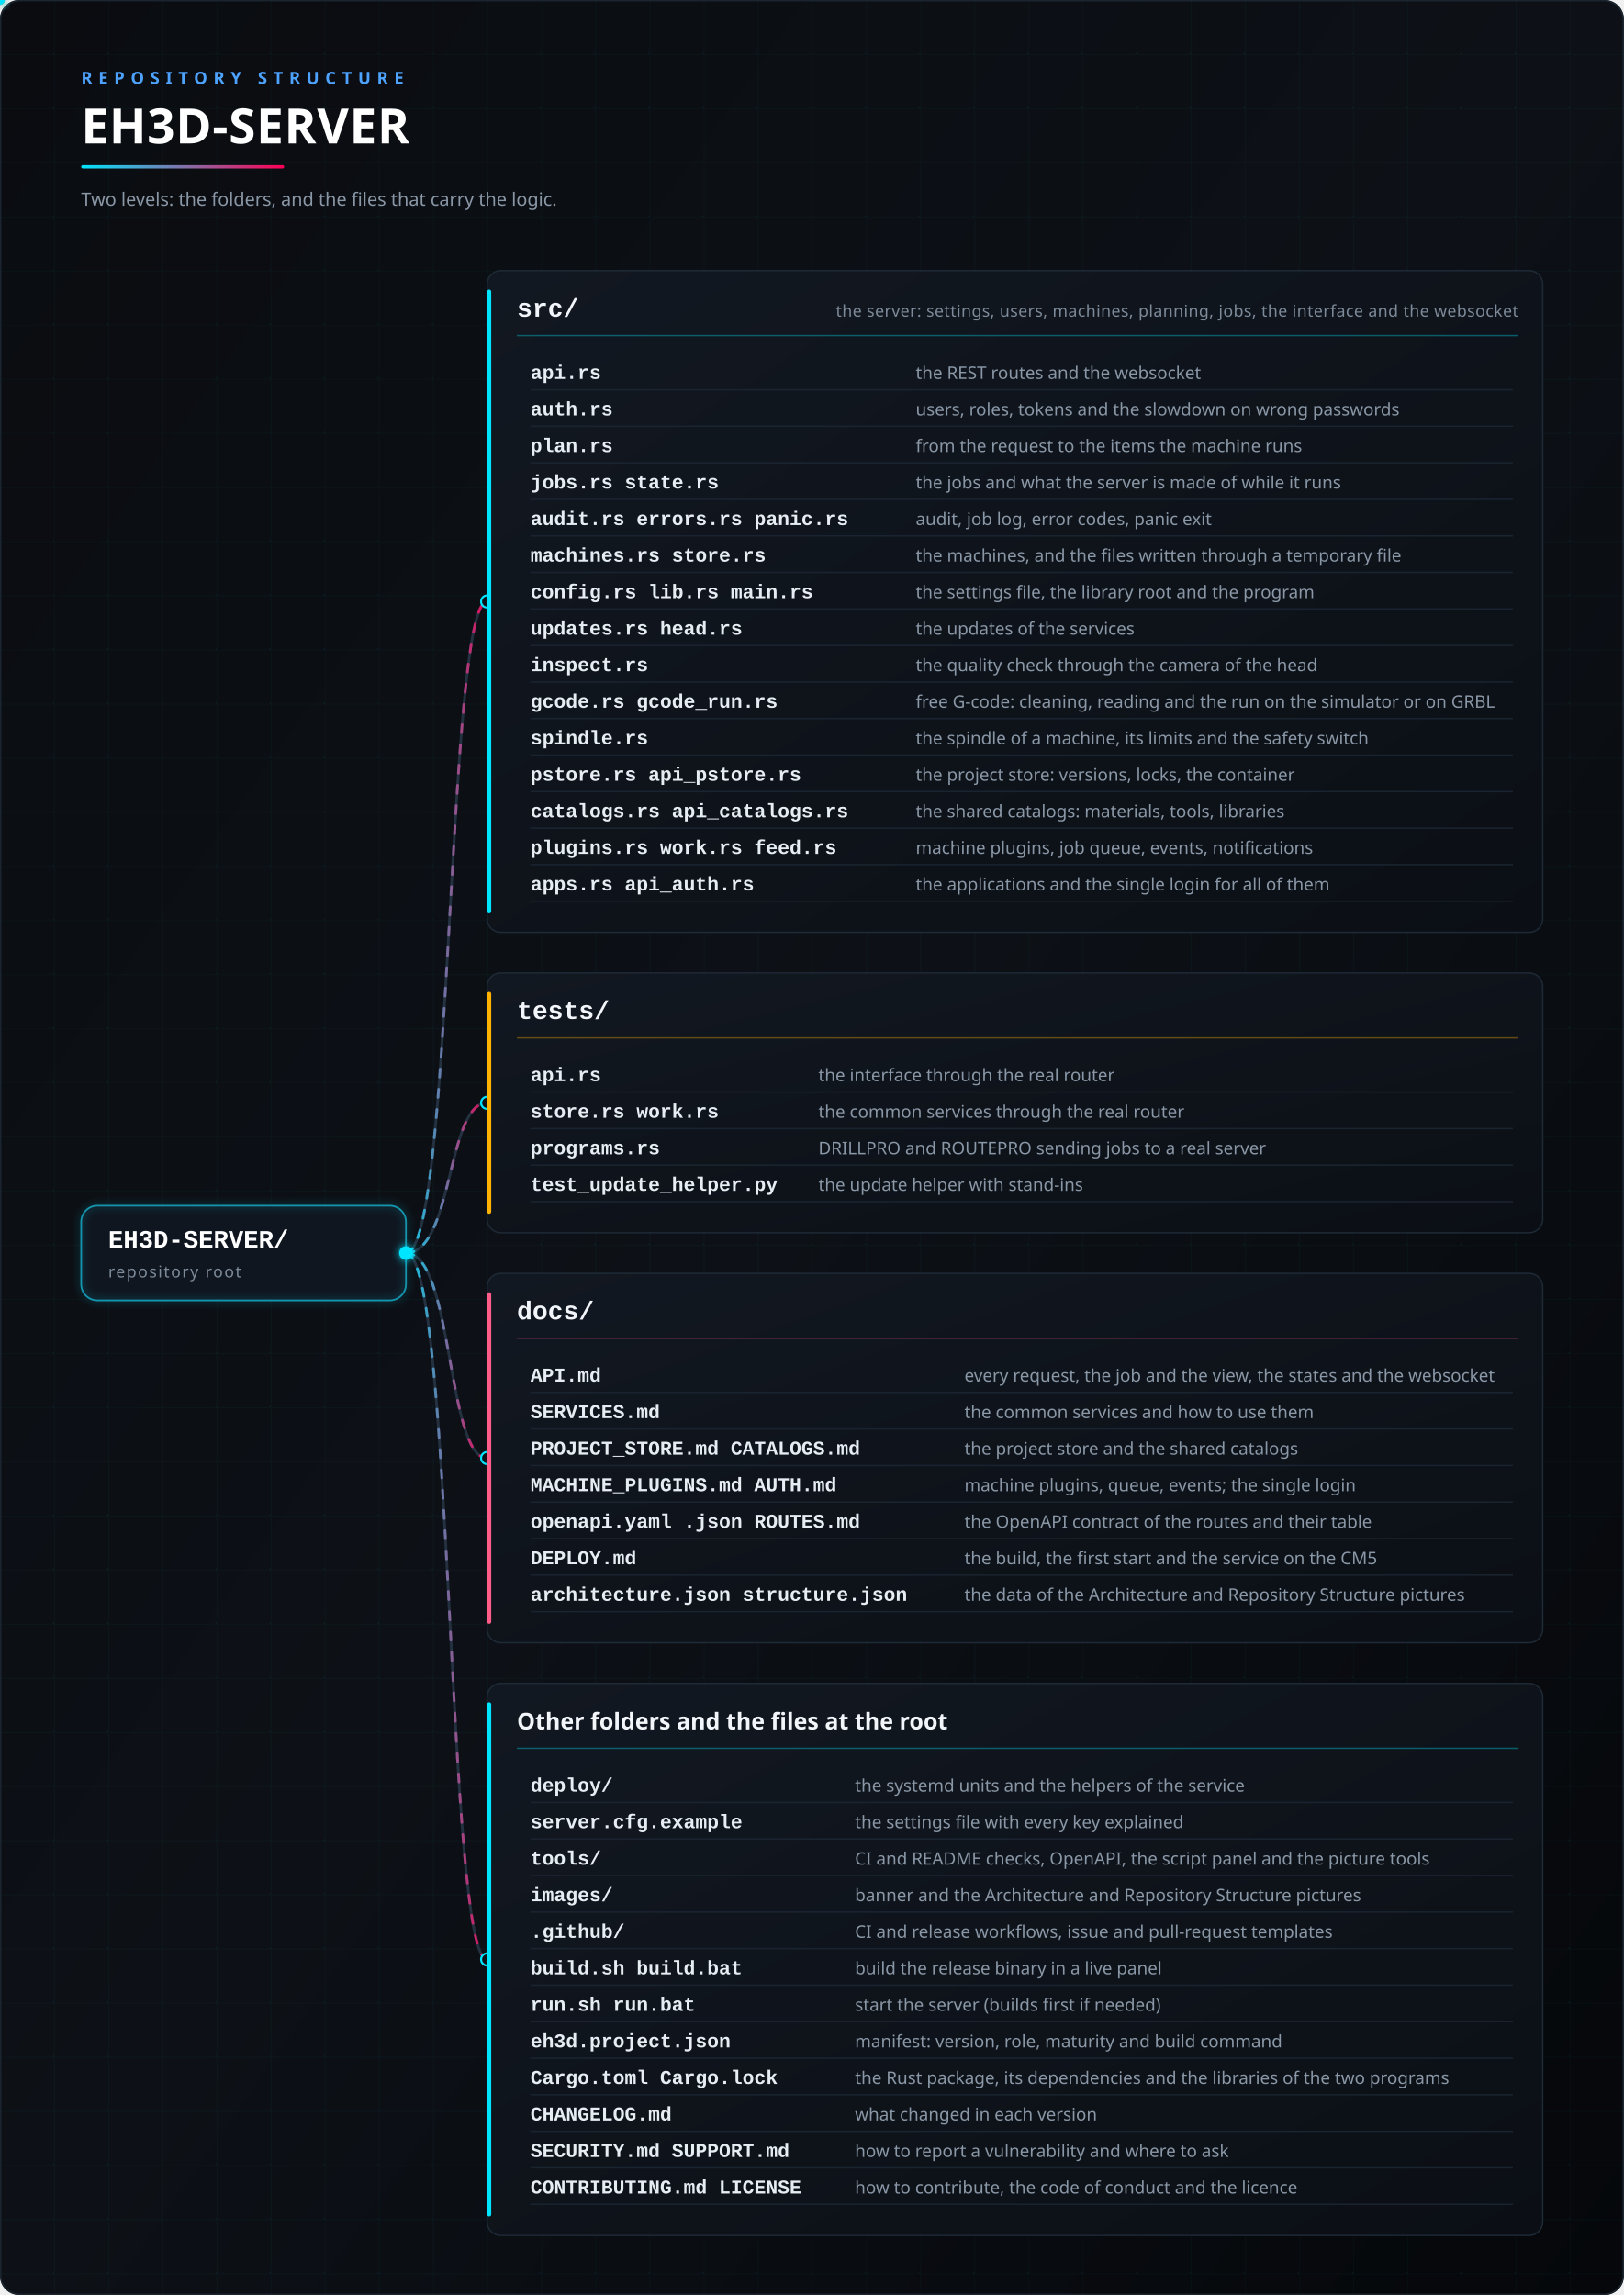
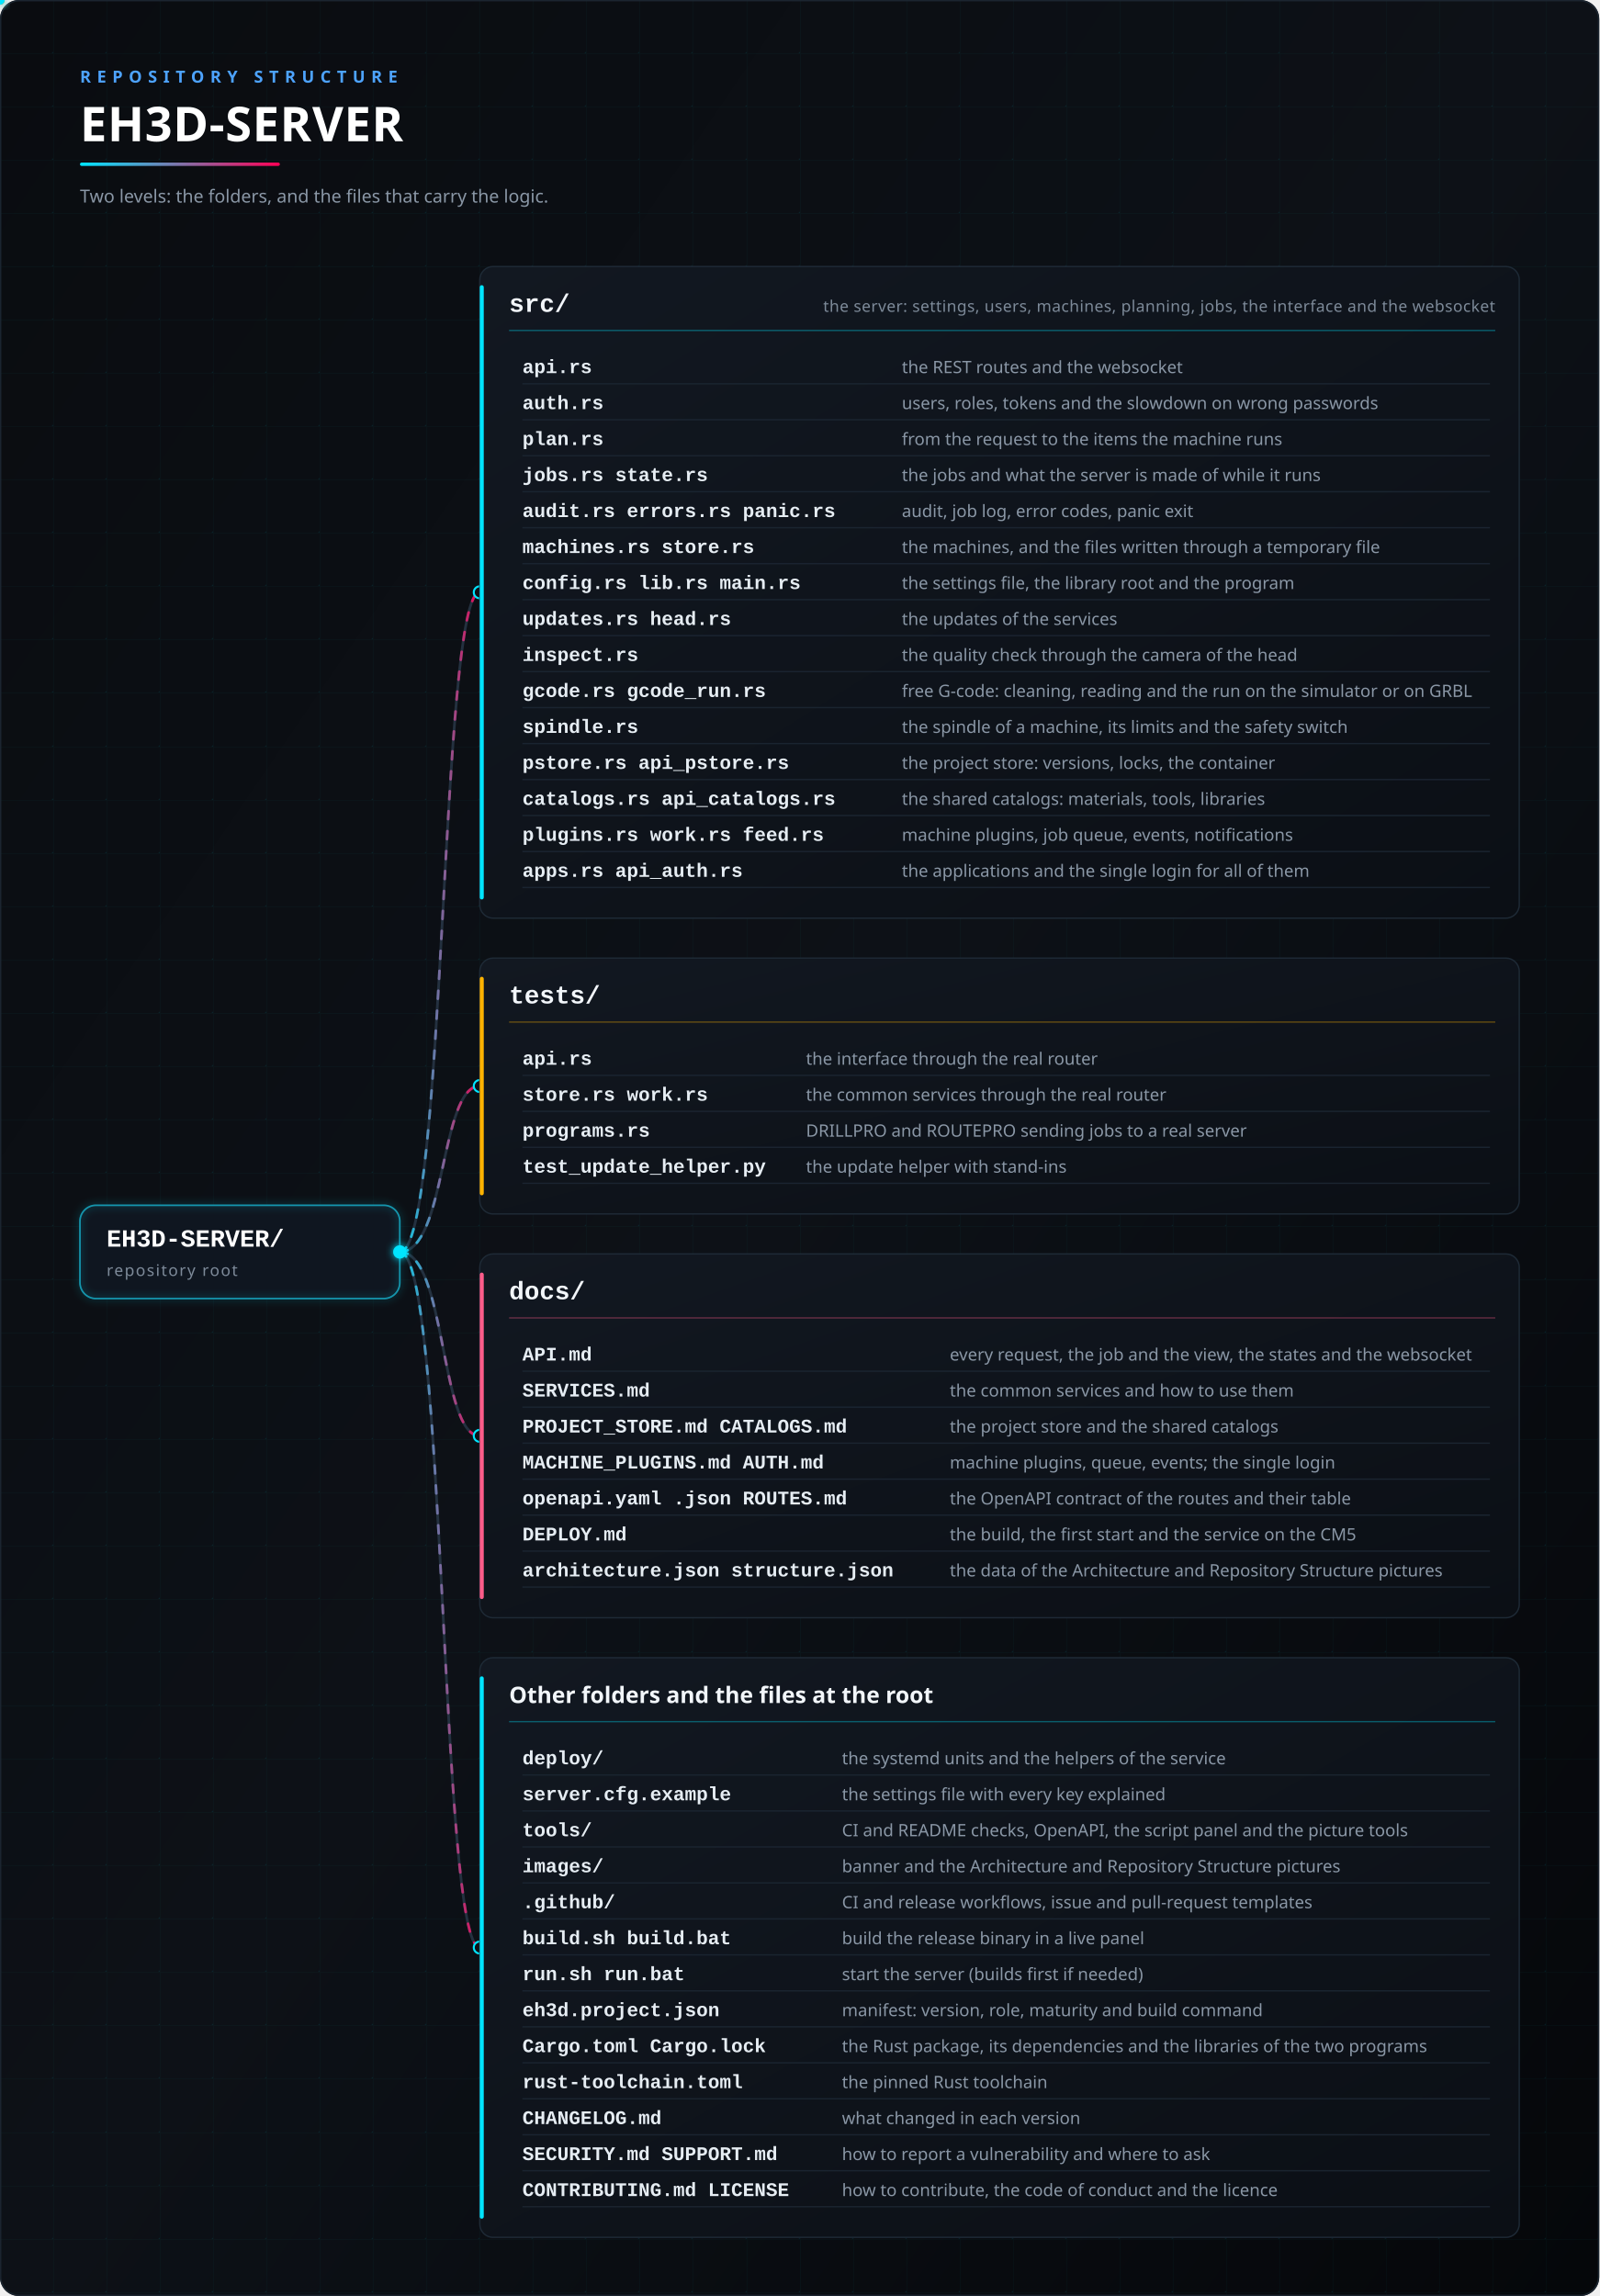
- <svg xmlns="http://www.w3.org/2000/svg" viewBox="0 0 1200 1696" width="100%" role="img" aria-labelledby="t d">
+ <svg xmlns="http://www.w3.org/2000/svg" viewBox="0 0 1200 1723" width="100%" role="img" aria-labelledby="t d">
  <defs>
    <linearGradient id="bg" x1="0" y1="0" x2="1" y2="1">
      <stop offset="0" stop-color="#0A0C10" />
      <stop offset="0.5" stop-color="#0D1117" />
      <stop offset="1" stop-color="#05070A" />
    </linearGradient>
    <linearGradient id="card" x1="0" y1="0" x2="1" y2="1">
      <stop offset="0" stop-color="#121821" />
      <stop offset="1" stop-color="#0B0F15" />
    </linearGradient>
    <linearGradient id="line" x1="0" y1="0" x2="1" y2="0">
      <stop offset="0" stop-color="#00E5FF" />
      <stop offset="1" stop-color="#FF0055" />
    </linearGradient>
    <filter id="glow" x="-50%" y="-50%" width="200%" height="200%">
      <feGaussianBlur stdDeviation="3" result="b" />
      <feMerge>
        <feMergeNode in="b" />
        <feMergeNode in="SourceGraphic" />
      </feMerge>
    </filter>
    <pattern id="grid" width="40" height="40" patternUnits="userSpaceOnUse">
      <path d="M40 0H0V40" fill="none" stroke="#00E5FF" stroke-opacity="0.035" />
      <circle cx="40" cy="40" r="1" fill="#00E5FF" fill-opacity="0.09" />
    </pattern>
  </defs>
-   <rect width="1200" height="1696" rx="14" fill="url(#bg)" />
-   <rect width="1200" height="1696" rx="14" fill="url(#grid)" />
-   <rect x="0.5" y="0.5" width="1199" height="1695" rx="14" fill="none" stroke="#1B2530" />
+   <rect width="1200" height="1723" rx="14" fill="url(#bg)" />
+   <rect width="1200" height="1723" rx="14" fill="url(#grid)" />
+   <rect x="0.5" y="0.5" width="1199" height="1722" rx="14" fill="none" stroke="#1B2530" />
  <text x="60" y="62" font-family="'Segoe UI','Noto Sans','Noto Sans CJK SC','Microsoft YaHei','Yu Gothic','Helvetica Neue',Helvetica,Arial,sans-serif" font-size="12.5" font-weight="600" fill="#4DA3FF" text-anchor="start" letter-spacing="4.5">REPOSITORY STRUCTURE</text>
  <text x="60" y="106" font-family="'Segoe UI','Noto Sans','Noto Sans CJK SC','Microsoft YaHei','Yu Gothic','Helvetica Neue',Helvetica,Arial,sans-serif" font-size="36" font-weight="700" fill="#FFFFFF" text-anchor="start" letter-spacing="0.5">EH3D-SERVER</text>
  <rect x="60" y="122" width="150" height="2.5" rx="1.25" fill="url(#line)">
    <animate attributeName="width" values="40;150;150" keyTimes="0;0.4;1" dur="3s" repeatCount="indefinite" />
  </rect>
  <text x="60" y="152" font-family="'Segoe UI','Noto Sans','Noto Sans CJK SC','Microsoft YaHei','Yu Gothic','Helvetica Neue',Helvetica,Arial,sans-serif" font-size="13.5" font-weight="400" fill="#8A97A6" text-anchor="start">Two levels: the folders, and the files that carry the logic.</text>
-   <path id="c0" d="M300,926 C335,926 330,444.5 360,444.5" fill="none" stroke="#243140" stroke-width="2" />
-   <path d="M300,926 C335,926 330,444.5 360,444.5" fill="none" stroke="url(#line)" stroke-width="2" stroke-linecap="round" stroke-dasharray="6 9" opacity="0.9">
+   <path id="c0" d="M300,939.5 C335,939.5 330,444.5 360,444.5" fill="none" stroke="#243140" stroke-width="2" />
+   <path d="M300,939.5 C335,939.5 330,444.5 360,444.5" fill="none" stroke="url(#line)" stroke-width="2" stroke-linecap="round" stroke-dasharray="6 9" opacity="0.9">
    <animate attributeName="stroke-dashoffset" from="0" to="-30" dur="1.6s" repeatCount="indefinite" />
  </path>
  <circle cx="360" cy="444.5" r="4.5" fill="#0D1117" stroke="#00E5FF" stroke-width="1.5" />
-   <path id="c1" d="M300,926 C335,926 330,815 360,815" fill="none" stroke="#243140" stroke-width="2" />
-   <path d="M300,926 C335,926 330,815 360,815" fill="none" stroke="url(#line)" stroke-width="2" stroke-linecap="round" stroke-dasharray="6 9" opacity="0.9">
+   <path id="c1" d="M300,939.5 C335,939.5 330,815 360,815" fill="none" stroke="#243140" stroke-width="2" />
+   <path d="M300,939.5 C335,939.5 330,815 360,815" fill="none" stroke="url(#line)" stroke-width="2" stroke-linecap="round" stroke-dasharray="6 9" opacity="0.9">
    <animate attributeName="stroke-dashoffset" from="0" to="-30" dur="1.6s" repeatCount="indefinite" />
  </path>
  <circle cx="360" cy="815" r="4.5" fill="#0D1117" stroke="#00E5FF" stroke-width="1.5" />
-   <path id="c2" d="M300,926 C335,926 330,1077.5 360,1077.5" fill="none" stroke="#243140" stroke-width="2" />
-   <path d="M300,926 C335,926 330,1077.5 360,1077.5" fill="none" stroke="url(#line)" stroke-width="2" stroke-linecap="round" stroke-dasharray="6 9" opacity="0.9">
+   <path id="c2" d="M300,939.5 C335,939.5 330,1077.5 360,1077.5" fill="none" stroke="#243140" stroke-width="2" />
+   <path d="M300,939.5 C335,939.5 330,1077.5 360,1077.5" fill="none" stroke="url(#line)" stroke-width="2" stroke-linecap="round" stroke-dasharray="6 9" opacity="0.9">
    <animate attributeName="stroke-dashoffset" from="0" to="-30" dur="1.6s" repeatCount="indefinite" />
  </path>
  <circle cx="360" cy="1077.5" r="4.5" fill="#0D1117" stroke="#00E5FF" stroke-width="1.5" />
-   <path id="c3" d="M300,926 C335,926 330,1448 360,1448" fill="none" stroke="#243140" stroke-width="2" />
-   <path d="M300,926 C335,926 330,1448 360,1448" fill="none" stroke="url(#line)" stroke-width="2" stroke-linecap="round" stroke-dasharray="6 9" opacity="0.9">
-     <animate attributeName="stroke-dashoffset" from="0" to="-30" dur="1.6s" repeatCount="indefinite" />
-   </path>
-   <circle cx="360" cy="1448" r="4.5" fill="#0D1117" stroke="#00E5FF" stroke-width="1.5" />
+   <path id="c3" d="M300,939.5 C335,939.5 330,1461.5 360,1461.5" fill="none" stroke="#243140" stroke-width="2" />
+   <path d="M300,939.5 C335,939.5 330,1461.5 360,1461.5" fill="none" stroke="url(#line)" stroke-width="2" stroke-linecap="round" stroke-dasharray="6 9" opacity="0.9">
+     <animate attributeName="stroke-dashoffset" from="0" to="-30" dur="1.6s" repeatCount="indefinite" />
+   </path>
+   <circle cx="360" cy="1461.5" r="4.5" fill="#0D1117" stroke="#00E5FF" stroke-width="1.5" />
  <circle r="3.5" fill="#00E5FF" filter="url(#glow)">
    <animateMotion dur="3.4s" repeatCount="indefinite">
      <mpath href="#c0" />
    </animateMotion>
  </circle>
  <circle r="3.5" fill="#4DA3FF" filter="url(#glow)">
    <animateMotion dur="4.2s" repeatCount="indefinite">
      <mpath href="#c1" />
    </animateMotion>
  </circle>
  <circle r="3.5" fill="#FFB300" filter="url(#glow)">
    <animateMotion dur="5.0s" repeatCount="indefinite">
      <mpath href="#c2" />
    </animateMotion>
  </circle>
  <circle r="3.5" fill="#00E5FF" filter="url(#glow)">
    <animateMotion dur="5.8s" repeatCount="indefinite">
      <mpath href="#c3" />
    </animateMotion>
  </circle>
-   <rect x="60" y="891" width="240" height="70" rx="12" fill="#0F1620" stroke="#2A3A4C" stroke-width="1.2" />
-   <rect x="60" y="891" width="240" height="70" rx="12" fill="none" stroke="#00E5FF" stroke-opacity="0.5" stroke-width="1.2" filter="url(#glow)">
+   <rect x="60" y="904.5" width="240" height="70" rx="12" fill="#0F1620" stroke="#2A3A4C" stroke-width="1.2" />
+   <rect x="60" y="904.5" width="240" height="70" rx="12" fill="none" stroke="#00E5FF" stroke-opacity="0.5" stroke-width="1.2" filter="url(#glow)">
    <animate attributeName="stroke-opacity" values="0.15;0.6;0.15" dur="3.6s" repeatCount="indefinite" />
  </rect>
-   <text x="80" y="922" font-family="'JetBrains Mono','Cascadia Code','SFMono-Regular',Consolas,'Liberation Mono',monospace" font-size="18.5" font-weight="700" fill="#FFFFFF" text-anchor="start">EH3D-SERVER/</text>
-   <text x="80" y="944" font-family="'Segoe UI','Noto Sans','Noto Sans CJK SC','Microsoft YaHei','Yu Gothic','Helvetica Neue',Helvetica,Arial,sans-serif" font-size="12" font-weight="400" fill="#7D8A99" text-anchor="start" letter-spacing="1">repository root</text>
-   <circle cx="300" cy="926" r="5" fill="#00E5FF" filter="url(#glow)" />
+   <text x="80" y="935.5" font-family="'JetBrains Mono','Cascadia Code','SFMono-Regular',Consolas,'Liberation Mono',monospace" font-size="18.5" font-weight="700" fill="#FFFFFF" text-anchor="start">EH3D-SERVER/</text>
+   <text x="80" y="957.5" font-family="'Segoe UI','Noto Sans','Noto Sans CJK SC','Microsoft YaHei','Yu Gothic','Helvetica Neue',Helvetica,Arial,sans-serif" font-size="12" font-weight="400" fill="#7D8A99" text-anchor="start" letter-spacing="1">repository root</text>
+   <circle cx="300" cy="939.5" r="5" fill="#00E5FF" filter="url(#glow)" />
  <rect x="360" y="200" width="780" height="489" rx="10" fill="url(#card)" stroke="#1E2A36" stroke-width="1" />
  <rect x="360" y="214" width="3" height="461" rx="1.5" fill="#00E5FF">
    <animate attributeName="opacity" values="0.55;1;0.55" dur="4s" begin="0s" repeatCount="indefinite" />
  </rect>
  <text x="382" y="234" font-family="'JetBrains Mono','Cascadia Code','SFMono-Regular',Consolas,'Liberation Mono',monospace" font-size="19" font-weight="700" fill="#F2F6FA" text-anchor="start">src/</text>
  <text x="1122" y="234" font-family="'Segoe UI','Noto Sans','Noto Sans CJK SC','Microsoft YaHei','Yu Gothic','Helvetica Neue',Helvetica,Arial,sans-serif" font-size="12" font-weight="400" fill="#7D8A99" text-anchor="end" letter-spacing="0.3">the server: settings, users, machines, planning, jobs, the interface and the websocket</text>
  <line x1="382" y1="248" x2="1122" y2="248" stroke="#00E5FF" stroke-opacity="0.35" stroke-width="1" />
  <text x="392" y="280" font-family="'JetBrains Mono','Cascadia Code','SFMono-Regular',Consolas,'Liberation Mono',monospace" font-size="14.5" font-weight="600" fill="#E6EDF3" text-anchor="start">api.rs</text>
  <text x="676.71" y="280" font-family="'Segoe UI','Noto Sans','Noto Sans CJK SC','Microsoft YaHei','Yu Gothic','Helvetica Neue',Helvetica,Arial,sans-serif" font-size="12.8" font-weight="400" fill="#8A97A6" text-anchor="start">the REST routes and the websocket</text>
  <line x1="392" y1="288" x2="1118" y2="288" stroke="#1A2430" stroke-width="1" />
  <text x="392" y="307" font-family="'JetBrains Mono','Cascadia Code','SFMono-Regular',Consolas,'Liberation Mono',monospace" font-size="14.5" font-weight="600" fill="#E6EDF3" text-anchor="start">auth.rs</text>
  <text x="676.71" y="307" font-family="'Segoe UI','Noto Sans','Noto Sans CJK SC','Microsoft YaHei','Yu Gothic','Helvetica Neue',Helvetica,Arial,sans-serif" font-size="12.8" font-weight="400" fill="#8A97A6" text-anchor="start">users, roles, tokens and the slowdown on wrong passwords</text>
  <line x1="392" y1="315" x2="1118" y2="315" stroke="#1A2430" stroke-width="1" />
  <text x="392" y="334" font-family="'JetBrains Mono','Cascadia Code','SFMono-Regular',Consolas,'Liberation Mono',monospace" font-size="14.5" font-weight="600" fill="#E6EDF3" text-anchor="start">plan.rs</text>
  <text x="676.71" y="334" font-family="'Segoe UI','Noto Sans','Noto Sans CJK SC','Microsoft YaHei','Yu Gothic','Helvetica Neue',Helvetica,Arial,sans-serif" font-size="12.8" font-weight="400" fill="#8A97A6" text-anchor="start">from the request to the items the machine runs</text>
  <line x1="392" y1="342" x2="1118" y2="342" stroke="#1A2430" stroke-width="1" />
  <text x="392" y="361" font-family="'JetBrains Mono','Cascadia Code','SFMono-Regular',Consolas,'Liberation Mono',monospace" font-size="14.5" font-weight="600" fill="#E6EDF3" text-anchor="start">jobs.rs  state.rs</text>
  <text x="676.71" y="361" font-family="'Segoe UI','Noto Sans','Noto Sans CJK SC','Microsoft YaHei','Yu Gothic','Helvetica Neue',Helvetica,Arial,sans-serif" font-size="12.8" font-weight="400" fill="#8A97A6" text-anchor="start">the jobs and what the server is made of while it runs</text>
  <line x1="392" y1="369" x2="1118" y2="369" stroke="#1A2430" stroke-width="1" />
  <text x="392" y="388" font-family="'JetBrains Mono','Cascadia Code','SFMono-Regular',Consolas,'Liberation Mono',monospace" font-size="14.5" font-weight="600" fill="#E6EDF3" text-anchor="start">audit.rs  errors.rs  panic.rs</text>
  <text x="676.71" y="388" font-family="'Segoe UI','Noto Sans','Noto Sans CJK SC','Microsoft YaHei','Yu Gothic','Helvetica Neue',Helvetica,Arial,sans-serif" font-size="12.8" font-weight="400" fill="#8A97A6" text-anchor="start">audit, job log, error codes, panic exit</text>
  <line x1="392" y1="396" x2="1118" y2="396" stroke="#1A2430" stroke-width="1" />
  <text x="392" y="415" font-family="'JetBrains Mono','Cascadia Code','SFMono-Regular',Consolas,'Liberation Mono',monospace" font-size="14.5" font-weight="600" fill="#E6EDF3" text-anchor="start">machines.rs  store.rs</text>
  <text x="676.71" y="415" font-family="'Segoe UI','Noto Sans','Noto Sans CJK SC','Microsoft YaHei','Yu Gothic','Helvetica Neue',Helvetica,Arial,sans-serif" font-size="12.8" font-weight="400" fill="#8A97A6" text-anchor="start">the machines, and the files written through a temporary file</text>
  <line x1="392" y1="423" x2="1118" y2="423" stroke="#1A2430" stroke-width="1" />
  <text x="392" y="442" font-family="'JetBrains Mono','Cascadia Code','SFMono-Regular',Consolas,'Liberation Mono',monospace" font-size="14.5" font-weight="600" fill="#E6EDF3" text-anchor="start">config.rs  lib.rs  main.rs</text>
  <text x="676.71" y="442" font-family="'Segoe UI','Noto Sans','Noto Sans CJK SC','Microsoft YaHei','Yu Gothic','Helvetica Neue',Helvetica,Arial,sans-serif" font-size="12.8" font-weight="400" fill="#8A97A6" text-anchor="start">the settings file, the library root and the program</text>
  <line x1="392" y1="450" x2="1118" y2="450" stroke="#1A2430" stroke-width="1" />
  <text x="392" y="469" font-family="'JetBrains Mono','Cascadia Code','SFMono-Regular',Consolas,'Liberation Mono',monospace" font-size="14.5" font-weight="600" fill="#E6EDF3" text-anchor="start">updates.rs  head.rs</text>
  <text x="676.71" y="469" font-family="'Segoe UI','Noto Sans','Noto Sans CJK SC','Microsoft YaHei','Yu Gothic','Helvetica Neue',Helvetica,Arial,sans-serif" font-size="12.8" font-weight="400" fill="#8A97A6" text-anchor="start">the updates of the services</text>
  <line x1="392" y1="477" x2="1118" y2="477" stroke="#1A2430" stroke-width="1" />
  <text x="392" y="496" font-family="'JetBrains Mono','Cascadia Code','SFMono-Regular',Consolas,'Liberation Mono',monospace" font-size="14.5" font-weight="600" fill="#E6EDF3" text-anchor="start">inspect.rs</text>
  <text x="676.71" y="496" font-family="'Segoe UI','Noto Sans','Noto Sans CJK SC','Microsoft YaHei','Yu Gothic','Helvetica Neue',Helvetica,Arial,sans-serif" font-size="12.8" font-weight="400" fill="#8A97A6" text-anchor="start">the quality check through the camera of the head</text>
  <line x1="392" y1="504" x2="1118" y2="504" stroke="#1A2430" stroke-width="1" />
  <text x="392" y="523" font-family="'JetBrains Mono','Cascadia Code','SFMono-Regular',Consolas,'Liberation Mono',monospace" font-size="14.5" font-weight="600" fill="#E6EDF3" text-anchor="start">gcode.rs  gcode_run.rs</text>
  <text x="676.71" y="523" font-family="'Segoe UI','Noto Sans','Noto Sans CJK SC','Microsoft YaHei','Yu Gothic','Helvetica Neue',Helvetica,Arial,sans-serif" font-size="12.8" font-weight="400" fill="#8A97A6" text-anchor="start">free G-code: cleaning, reading and the run on the simulator or on GRBL</text>
  <line x1="392" y1="531" x2="1118" y2="531" stroke="#1A2430" stroke-width="1" />
  <text x="392" y="550" font-family="'JetBrains Mono','Cascadia Code','SFMono-Regular',Consolas,'Liberation Mono',monospace" font-size="14.5" font-weight="600" fill="#E6EDF3" text-anchor="start">spindle.rs</text>
  <text x="676.71" y="550" font-family="'Segoe UI','Noto Sans','Noto Sans CJK SC','Microsoft YaHei','Yu Gothic','Helvetica Neue',Helvetica,Arial,sans-serif" font-size="12.8" font-weight="400" fill="#8A97A6" text-anchor="start">the spindle of a machine, its limits and the safety switch</text>
  <line x1="392" y1="558" x2="1118" y2="558" stroke="#1A2430" stroke-width="1" />
  <text x="392" y="577" font-family="'JetBrains Mono','Cascadia Code','SFMono-Regular',Consolas,'Liberation Mono',monospace" font-size="14.5" font-weight="600" fill="#E6EDF3" text-anchor="start">pstore.rs  api_pstore.rs</text>
  <text x="676.71" y="577" font-family="'Segoe UI','Noto Sans','Noto Sans CJK SC','Microsoft YaHei','Yu Gothic','Helvetica Neue',Helvetica,Arial,sans-serif" font-size="12.8" font-weight="400" fill="#8A97A6" text-anchor="start">the project store: versions, locks, the container</text>
  <line x1="392" y1="585" x2="1118" y2="585" stroke="#1A2430" stroke-width="1" />
  <text x="392" y="604" font-family="'JetBrains Mono','Cascadia Code','SFMono-Regular',Consolas,'Liberation Mono',monospace" font-size="14.5" font-weight="600" fill="#E6EDF3" text-anchor="start">catalogs.rs  api_catalogs.rs</text>
  <text x="676.71" y="604" font-family="'Segoe UI','Noto Sans','Noto Sans CJK SC','Microsoft YaHei','Yu Gothic','Helvetica Neue',Helvetica,Arial,sans-serif" font-size="12.8" font-weight="400" fill="#8A97A6" text-anchor="start">the shared catalogs: materials, tools, libraries</text>
  <line x1="392" y1="612" x2="1118" y2="612" stroke="#1A2430" stroke-width="1" />
  <text x="392" y="631" font-family="'JetBrains Mono','Cascadia Code','SFMono-Regular',Consolas,'Liberation Mono',monospace" font-size="14.5" font-weight="600" fill="#E6EDF3" text-anchor="start">plugins.rs  work.rs  feed.rs</text>
  <text x="676.71" y="631" font-family="'Segoe UI','Noto Sans','Noto Sans CJK SC','Microsoft YaHei','Yu Gothic','Helvetica Neue',Helvetica,Arial,sans-serif" font-size="12.8" font-weight="400" fill="#8A97A6" text-anchor="start">machine plugins, job queue, events, notifications</text>
  <line x1="392" y1="639" x2="1118" y2="639" stroke="#1A2430" stroke-width="1" />
  <text x="392" y="658" font-family="'JetBrains Mono','Cascadia Code','SFMono-Regular',Consolas,'Liberation Mono',monospace" font-size="14.5" font-weight="600" fill="#E6EDF3" text-anchor="start">apps.rs  api_auth.rs</text>
  <text x="676.71" y="658" font-family="'Segoe UI','Noto Sans','Noto Sans CJK SC','Microsoft YaHei','Yu Gothic','Helvetica Neue',Helvetica,Arial,sans-serif" font-size="12.8" font-weight="400" fill="#8A97A6" text-anchor="start">the applications and the single login for all of them</text>
  <line x1="392" y1="666" x2="1118" y2="666" stroke="#1A2430" stroke-width="1" />
  <rect x="360" y="719" width="780" height="192" rx="10" fill="url(#card)" stroke="#1E2A36" stroke-width="1" />
  <rect x="360" y="733" width="3" height="164" rx="1.5" fill="#FFB300">
    <animate attributeName="opacity" values="0.55;1;0.55" dur="4s" begin="0.6s" repeatCount="indefinite" />
  </rect>
  <text x="382" y="753" font-family="'JetBrains Mono','Cascadia Code','SFMono-Regular',Consolas,'Liberation Mono',monospace" font-size="19" font-weight="700" fill="#F2F6FA" text-anchor="start">tests/</text>
  <line x1="382" y1="767" x2="1122" y2="767" stroke="#FFB300" stroke-opacity="0.35" stroke-width="1" />
  <text x="392" y="799" font-family="'JetBrains Mono','Cascadia Code','SFMono-Regular',Consolas,'Liberation Mono',monospace" font-size="14.5" font-weight="600" fill="#E6EDF3" text-anchor="start">api.rs</text>
  <text x="604.79" y="799" font-family="'Segoe UI','Noto Sans','Noto Sans CJK SC','Microsoft YaHei','Yu Gothic','Helvetica Neue',Helvetica,Arial,sans-serif" font-size="12.8" font-weight="400" fill="#8A97A6" text-anchor="start">the interface through the real router</text>
  <line x1="392" y1="807" x2="1118" y2="807" stroke="#1A2430" stroke-width="1" />
  <text x="392" y="826" font-family="'JetBrains Mono','Cascadia Code','SFMono-Regular',Consolas,'Liberation Mono',monospace" font-size="14.5" font-weight="600" fill="#E6EDF3" text-anchor="start">store.rs  work.rs</text>
  <text x="604.79" y="826" font-family="'Segoe UI','Noto Sans','Noto Sans CJK SC','Microsoft YaHei','Yu Gothic','Helvetica Neue',Helvetica,Arial,sans-serif" font-size="12.8" font-weight="400" fill="#8A97A6" text-anchor="start">the common services through the real router</text>
  <line x1="392" y1="834" x2="1118" y2="834" stroke="#1A2430" stroke-width="1" />
  <text x="392" y="853" font-family="'JetBrains Mono','Cascadia Code','SFMono-Regular',Consolas,'Liberation Mono',monospace" font-size="14.5" font-weight="600" fill="#E6EDF3" text-anchor="start">programs.rs</text>
  <text x="604.79" y="853" font-family="'Segoe UI','Noto Sans','Noto Sans CJK SC','Microsoft YaHei','Yu Gothic','Helvetica Neue',Helvetica,Arial,sans-serif" font-size="12.8" font-weight="400" fill="#8A97A6" text-anchor="start">DRILLPRO and ROUTEPRO sending jobs to a real server</text>
  <line x1="392" y1="861" x2="1118" y2="861" stroke="#1A2430" stroke-width="1" />
  <text x="392" y="880" font-family="'JetBrains Mono','Cascadia Code','SFMono-Regular',Consolas,'Liberation Mono',monospace" font-size="14.5" font-weight="600" fill="#E6EDF3" text-anchor="start">test_update_helper.py</text>
  <text x="604.79" y="880" font-family="'Segoe UI','Noto Sans','Noto Sans CJK SC','Microsoft YaHei','Yu Gothic','Helvetica Neue',Helvetica,Arial,sans-serif" font-size="12.8" font-weight="400" fill="#8A97A6" text-anchor="start">the update helper with stand-ins</text>
  <line x1="392" y1="888" x2="1118" y2="888" stroke="#1A2430" stroke-width="1" />
  <rect x="360" y="941" width="780" height="273" rx="10" fill="url(#card)" stroke="#1E2A36" stroke-width="1" />
  <rect x="360" y="955" width="3" height="245" rx="1.5" fill="#FF5C8A">
    <animate attributeName="opacity" values="0.55;1;0.55" dur="4s" begin="1.2s" repeatCount="indefinite" />
  </rect>
  <text x="382" y="975" font-family="'JetBrains Mono','Cascadia Code','SFMono-Regular',Consolas,'Liberation Mono',monospace" font-size="19" font-weight="700" fill="#F2F6FA" text-anchor="start">docs/</text>
  <line x1="382" y1="989" x2="1122" y2="989" stroke="#FF5C8A" stroke-opacity="0.35" stroke-width="1" />
  <text x="392" y="1021" font-family="'JetBrains Mono','Cascadia Code','SFMono-Regular',Consolas,'Liberation Mono',monospace" font-size="14.5" font-weight="600" fill="#E6EDF3" text-anchor="start">API.md</text>
  <text x="712.67" y="1021" font-family="'Segoe UI','Noto Sans','Noto Sans CJK SC','Microsoft YaHei','Yu Gothic','Helvetica Neue',Helvetica,Arial,sans-serif" font-size="12.8" font-weight="400" fill="#8A97A6" text-anchor="start">every request, the job and the view, the states and the websocket</text>
  <line x1="392" y1="1029" x2="1118" y2="1029" stroke="#1A2430" stroke-width="1" />
  <text x="392" y="1048" font-family="'JetBrains Mono','Cascadia Code','SFMono-Regular',Consolas,'Liberation Mono',monospace" font-size="14.5" font-weight="600" fill="#E6EDF3" text-anchor="start">SERVICES.md</text>
  <text x="712.67" y="1048" font-family="'Segoe UI','Noto Sans','Noto Sans CJK SC','Microsoft YaHei','Yu Gothic','Helvetica Neue',Helvetica,Arial,sans-serif" font-size="12.8" font-weight="400" fill="#8A97A6" text-anchor="start">the common services and how to use them</text>
  <line x1="392" y1="1056" x2="1118" y2="1056" stroke="#1A2430" stroke-width="1" />
  <text x="392" y="1075" font-family="'JetBrains Mono','Cascadia Code','SFMono-Regular',Consolas,'Liberation Mono',monospace" font-size="14.5" font-weight="600" fill="#E6EDF3" text-anchor="start">PROJECT_STORE.md  CATALOGS.md</text>
  <text x="712.67" y="1075" font-family="'Segoe UI','Noto Sans','Noto Sans CJK SC','Microsoft YaHei','Yu Gothic','Helvetica Neue',Helvetica,Arial,sans-serif" font-size="12.8" font-weight="400" fill="#8A97A6" text-anchor="start">the project store and the shared catalogs</text>
  <line x1="392" y1="1083" x2="1118" y2="1083" stroke="#1A2430" stroke-width="1" />
  <text x="392" y="1102" font-family="'JetBrains Mono','Cascadia Code','SFMono-Regular',Consolas,'Liberation Mono',monospace" font-size="14.5" font-weight="600" fill="#E6EDF3" text-anchor="start">MACHINE_PLUGINS.md  AUTH.md</text>
  <text x="712.67" y="1102" font-family="'Segoe UI','Noto Sans','Noto Sans CJK SC','Microsoft YaHei','Yu Gothic','Helvetica Neue',Helvetica,Arial,sans-serif" font-size="12.8" font-weight="400" fill="#8A97A6" text-anchor="start">machine plugins, queue, events; the single login</text>
  <line x1="392" y1="1110" x2="1118" y2="1110" stroke="#1A2430" stroke-width="1" />
  <text x="392" y="1129" font-family="'JetBrains Mono','Cascadia Code','SFMono-Regular',Consolas,'Liberation Mono',monospace" font-size="14.5" font-weight="600" fill="#E6EDF3" text-anchor="start">openapi.yaml  .json  ROUTES.md</text>
  <text x="712.67" y="1129" font-family="'Segoe UI','Noto Sans','Noto Sans CJK SC','Microsoft YaHei','Yu Gothic','Helvetica Neue',Helvetica,Arial,sans-serif" font-size="12.8" font-weight="400" fill="#8A97A6" text-anchor="start">the OpenAPI contract of the routes and their table</text>
  <line x1="392" y1="1137" x2="1118" y2="1137" stroke="#1A2430" stroke-width="1" />
  <text x="392" y="1156" font-family="'JetBrains Mono','Cascadia Code','SFMono-Regular',Consolas,'Liberation Mono',monospace" font-size="14.5" font-weight="600" fill="#E6EDF3" text-anchor="start">DEPLOY.md</text>
  <text x="712.67" y="1156" font-family="'Segoe UI','Noto Sans','Noto Sans CJK SC','Microsoft YaHei','Yu Gothic','Helvetica Neue',Helvetica,Arial,sans-serif" font-size="12.8" font-weight="400" fill="#8A97A6" text-anchor="start">the build, the first start and the service on the CM5</text>
  <line x1="392" y1="1164" x2="1118" y2="1164" stroke="#1A2430" stroke-width="1" />
  <text x="392" y="1183" font-family="'JetBrains Mono','Cascadia Code','SFMono-Regular',Consolas,'Liberation Mono',monospace" font-size="14.5" font-weight="600" fill="#E6EDF3" text-anchor="start">architecture.json  structure.json</text>
  <text x="712.67" y="1183" font-family="'Segoe UI','Noto Sans','Noto Sans CJK SC','Microsoft YaHei','Yu Gothic','Helvetica Neue',Helvetica,Arial,sans-serif" font-size="12.8" font-weight="400" fill="#8A97A6" text-anchor="start">the data of the Architecture and Repository Structure pictures</text>
  <line x1="392" y1="1191" x2="1118" y2="1191" stroke="#1A2430" stroke-width="1" />
-   <rect x="360" y="1244" width="780" height="408" rx="10" fill="url(#card)" stroke="#1E2A36" stroke-width="1" />
-   <rect x="360" y="1258" width="3" height="380" rx="1.5" fill="#00E5FF">
+   <rect x="360" y="1244" width="780" height="435" rx="10" fill="url(#card)" stroke="#1E2A36" stroke-width="1" />
+   <rect x="360" y="1258" width="3" height="407" rx="1.5" fill="#00E5FF">
    <animate attributeName="opacity" values="0.55;1;0.55" dur="4s" begin="1.8s" repeatCount="indefinite" />
  </rect>
  <text x="382" y="1278" font-family="'Segoe UI','Noto Sans','Noto Sans CJK SC','Microsoft YaHei','Yu Gothic','Helvetica Neue',Helvetica,Arial,sans-serif" font-size="17" font-weight="700" fill="#F2F6FA" text-anchor="start">Other folders and the files at the root</text>
  <line x1="382" y1="1292" x2="1122" y2="1292" stroke="#00E5FF" stroke-opacity="0.35" stroke-width="1" />
  <text x="392" y="1324" font-family="'JetBrains Mono','Cascadia Code','SFMono-Regular',Consolas,'Liberation Mono',monospace" font-size="14.5" font-weight="600" fill="#E6EDF3" text-anchor="start">deploy/</text>
  <text x="631.76" y="1324" font-family="'Segoe UI','Noto Sans','Noto Sans CJK SC','Microsoft YaHei','Yu Gothic','Helvetica Neue',Helvetica,Arial,sans-serif" font-size="12.8" font-weight="400" fill="#8A97A6" text-anchor="start">the systemd units and the helpers of the service</text>
  <line x1="392" y1="1332" x2="1118" y2="1332" stroke="#1A2430" stroke-width="1" />
  <text x="392" y="1351" font-family="'JetBrains Mono','Cascadia Code','SFMono-Regular',Consolas,'Liberation Mono',monospace" font-size="14.5" font-weight="600" fill="#E6EDF3" text-anchor="start">server.cfg.example</text>
  <text x="631.76" y="1351" font-family="'Segoe UI','Noto Sans','Noto Sans CJK SC','Microsoft YaHei','Yu Gothic','Helvetica Neue',Helvetica,Arial,sans-serif" font-size="12.8" font-weight="400" fill="#8A97A6" text-anchor="start">the settings file with every key explained</text>
  <line x1="392" y1="1359" x2="1118" y2="1359" stroke="#1A2430" stroke-width="1" />
  <text x="392" y="1378" font-family="'JetBrains Mono','Cascadia Code','SFMono-Regular',Consolas,'Liberation Mono',monospace" font-size="14.5" font-weight="600" fill="#E6EDF3" text-anchor="start">tools/</text>
  <text x="631.76" y="1378" font-family="'Segoe UI','Noto Sans','Noto Sans CJK SC','Microsoft YaHei','Yu Gothic','Helvetica Neue',Helvetica,Arial,sans-serif" font-size="12.8" font-weight="400" fill="#8A97A6" text-anchor="start">CI and README checks, OpenAPI, the script panel and the picture tools</text>
  <line x1="392" y1="1386" x2="1118" y2="1386" stroke="#1A2430" stroke-width="1" />
  <text x="392" y="1405" font-family="'JetBrains Mono','Cascadia Code','SFMono-Regular',Consolas,'Liberation Mono',monospace" font-size="14.5" font-weight="600" fill="#E6EDF3" text-anchor="start">images/</text>
  <text x="631.76" y="1405" font-family="'Segoe UI','Noto Sans','Noto Sans CJK SC','Microsoft YaHei','Yu Gothic','Helvetica Neue',Helvetica,Arial,sans-serif" font-size="12.8" font-weight="400" fill="#8A97A6" text-anchor="start">banner and the Architecture and Repository Structure pictures</text>
  <line x1="392" y1="1413" x2="1118" y2="1413" stroke="#1A2430" stroke-width="1" />
  <text x="392" y="1432" font-family="'JetBrains Mono','Cascadia Code','SFMono-Regular',Consolas,'Liberation Mono',monospace" font-size="14.5" font-weight="600" fill="#E6EDF3" text-anchor="start">.github/</text>
  <text x="631.76" y="1432" font-family="'Segoe UI','Noto Sans','Noto Sans CJK SC','Microsoft YaHei','Yu Gothic','Helvetica Neue',Helvetica,Arial,sans-serif" font-size="12.8" font-weight="400" fill="#8A97A6" text-anchor="start">CI and release workflows, issue and pull-request templates</text>
  <line x1="392" y1="1440" x2="1118" y2="1440" stroke="#1A2430" stroke-width="1" />
  <text x="392" y="1459" font-family="'JetBrains Mono','Cascadia Code','SFMono-Regular',Consolas,'Liberation Mono',monospace" font-size="14.5" font-weight="600" fill="#E6EDF3" text-anchor="start">build.sh  build.bat</text>
  <text x="631.76" y="1459" font-family="'Segoe UI','Noto Sans','Noto Sans CJK SC','Microsoft YaHei','Yu Gothic','Helvetica Neue',Helvetica,Arial,sans-serif" font-size="12.8" font-weight="400" fill="#8A97A6" text-anchor="start">build the release binary in a live panel</text>
  <line x1="392" y1="1467" x2="1118" y2="1467" stroke="#1A2430" stroke-width="1" />
  <text x="392" y="1486" font-family="'JetBrains Mono','Cascadia Code','SFMono-Regular',Consolas,'Liberation Mono',monospace" font-size="14.5" font-weight="600" fill="#E6EDF3" text-anchor="start">run.sh  run.bat</text>
  <text x="631.76" y="1486" font-family="'Segoe UI','Noto Sans','Noto Sans CJK SC','Microsoft YaHei','Yu Gothic','Helvetica Neue',Helvetica,Arial,sans-serif" font-size="12.8" font-weight="400" fill="#8A97A6" text-anchor="start">start the server (builds first if needed)</text>
  <line x1="392" y1="1494" x2="1118" y2="1494" stroke="#1A2430" stroke-width="1" />
  <text x="392" y="1513" font-family="'JetBrains Mono','Cascadia Code','SFMono-Regular',Consolas,'Liberation Mono',monospace" font-size="14.5" font-weight="600" fill="#E6EDF3" text-anchor="start">eh3d.project.json</text>
  <text x="631.76" y="1513" font-family="'Segoe UI','Noto Sans','Noto Sans CJK SC','Microsoft YaHei','Yu Gothic','Helvetica Neue',Helvetica,Arial,sans-serif" font-size="12.8" font-weight="400" fill="#8A97A6" text-anchor="start">manifest: version, role, maturity and build command</text>
  <line x1="392" y1="1521" x2="1118" y2="1521" stroke="#1A2430" stroke-width="1" />
  <text x="392" y="1540" font-family="'JetBrains Mono','Cascadia Code','SFMono-Regular',Consolas,'Liberation Mono',monospace" font-size="14.5" font-weight="600" fill="#E6EDF3" text-anchor="start">Cargo.toml  Cargo.lock</text>
  <text x="631.76" y="1540" font-family="'Segoe UI','Noto Sans','Noto Sans CJK SC','Microsoft YaHei','Yu Gothic','Helvetica Neue',Helvetica,Arial,sans-serif" font-size="12.8" font-weight="400" fill="#8A97A6" text-anchor="start">the Rust package, its dependencies and the libraries of the two programs</text>
  <line x1="392" y1="1548" x2="1118" y2="1548" stroke="#1A2430" stroke-width="1" />
-   <text x="392" y="1567" font-family="'JetBrains Mono','Cascadia Code','SFMono-Regular',Consolas,'Liberation Mono',monospace" font-size="14.5" font-weight="600" fill="#E6EDF3" text-anchor="start">CHANGELOG.md</text>
-   <text x="631.76" y="1567" font-family="'Segoe UI','Noto Sans','Noto Sans CJK SC','Microsoft YaHei','Yu Gothic','Helvetica Neue',Helvetica,Arial,sans-serif" font-size="12.8" font-weight="400" fill="#8A97A6" text-anchor="start">what changed in each version</text>
+   <text x="392" y="1567" font-family="'JetBrains Mono','Cascadia Code','SFMono-Regular',Consolas,'Liberation Mono',monospace" font-size="14.5" font-weight="600" fill="#E6EDF3" text-anchor="start">rust-toolchain.toml</text>
+   <text x="631.76" y="1567" font-family="'Segoe UI','Noto Sans','Noto Sans CJK SC','Microsoft YaHei','Yu Gothic','Helvetica Neue',Helvetica,Arial,sans-serif" font-size="12.8" font-weight="400" fill="#8A97A6" text-anchor="start">the pinned Rust toolchain</text>
  <line x1="392" y1="1575" x2="1118" y2="1575" stroke="#1A2430" stroke-width="1" />
-   <text x="392" y="1594" font-family="'JetBrains Mono','Cascadia Code','SFMono-Regular',Consolas,'Liberation Mono',monospace" font-size="14.5" font-weight="600" fill="#E6EDF3" text-anchor="start">SECURITY.md  SUPPORT.md</text>
-   <text x="631.76" y="1594" font-family="'Segoe UI','Noto Sans','Noto Sans CJK SC','Microsoft YaHei','Yu Gothic','Helvetica Neue',Helvetica,Arial,sans-serif" font-size="12.8" font-weight="400" fill="#8A97A6" text-anchor="start">how to report a vulnerability and where to ask</text>
+   <text x="392" y="1594" font-family="'JetBrains Mono','Cascadia Code','SFMono-Regular',Consolas,'Liberation Mono',monospace" font-size="14.5" font-weight="600" fill="#E6EDF3" text-anchor="start">CHANGELOG.md</text>
+   <text x="631.76" y="1594" font-family="'Segoe UI','Noto Sans','Noto Sans CJK SC','Microsoft YaHei','Yu Gothic','Helvetica Neue',Helvetica,Arial,sans-serif" font-size="12.8" font-weight="400" fill="#8A97A6" text-anchor="start">what changed in each version</text>
  <line x1="392" y1="1602" x2="1118" y2="1602" stroke="#1A2430" stroke-width="1" />
-   <text x="392" y="1621" font-family="'JetBrains Mono','Cascadia Code','SFMono-Regular',Consolas,'Liberation Mono',monospace" font-size="14.5" font-weight="600" fill="#E6EDF3" text-anchor="start">CONTRIBUTING.md  LICENSE</text>
-   <text x="631.76" y="1621" font-family="'Segoe UI','Noto Sans','Noto Sans CJK SC','Microsoft YaHei','Yu Gothic','Helvetica Neue',Helvetica,Arial,sans-serif" font-size="12.8" font-weight="400" fill="#8A97A6" text-anchor="start">how to contribute, the code of conduct and the licence</text>
+   <text x="392" y="1621" font-family="'JetBrains Mono','Cascadia Code','SFMono-Regular',Consolas,'Liberation Mono',monospace" font-size="14.5" font-weight="600" fill="#E6EDF3" text-anchor="start">SECURITY.md  SUPPORT.md</text>
+   <text x="631.76" y="1621" font-family="'Segoe UI','Noto Sans','Noto Sans CJK SC','Microsoft YaHei','Yu Gothic','Helvetica Neue',Helvetica,Arial,sans-serif" font-size="12.8" font-weight="400" fill="#8A97A6" text-anchor="start">how to report a vulnerability and where to ask</text>
  <line x1="392" y1="1629" x2="1118" y2="1629" stroke="#1A2430" stroke-width="1" />
+   <text x="392" y="1648" font-family="'JetBrains Mono','Cascadia Code','SFMono-Regular',Consolas,'Liberation Mono',monospace" font-size="14.5" font-weight="600" fill="#E6EDF3" text-anchor="start">CONTRIBUTING.md  LICENSE</text>
+   <text x="631.76" y="1648" font-family="'Segoe UI','Noto Sans','Noto Sans CJK SC','Microsoft YaHei','Yu Gothic','Helvetica Neue',Helvetica,Arial,sans-serif" font-size="12.8" font-weight="400" fill="#8A97A6" text-anchor="start">how to contribute, the code of conduct and the licence</text>
+   <line x1="392" y1="1656" x2="1118" y2="1656" stroke="#1A2430" stroke-width="1" />
</svg>
